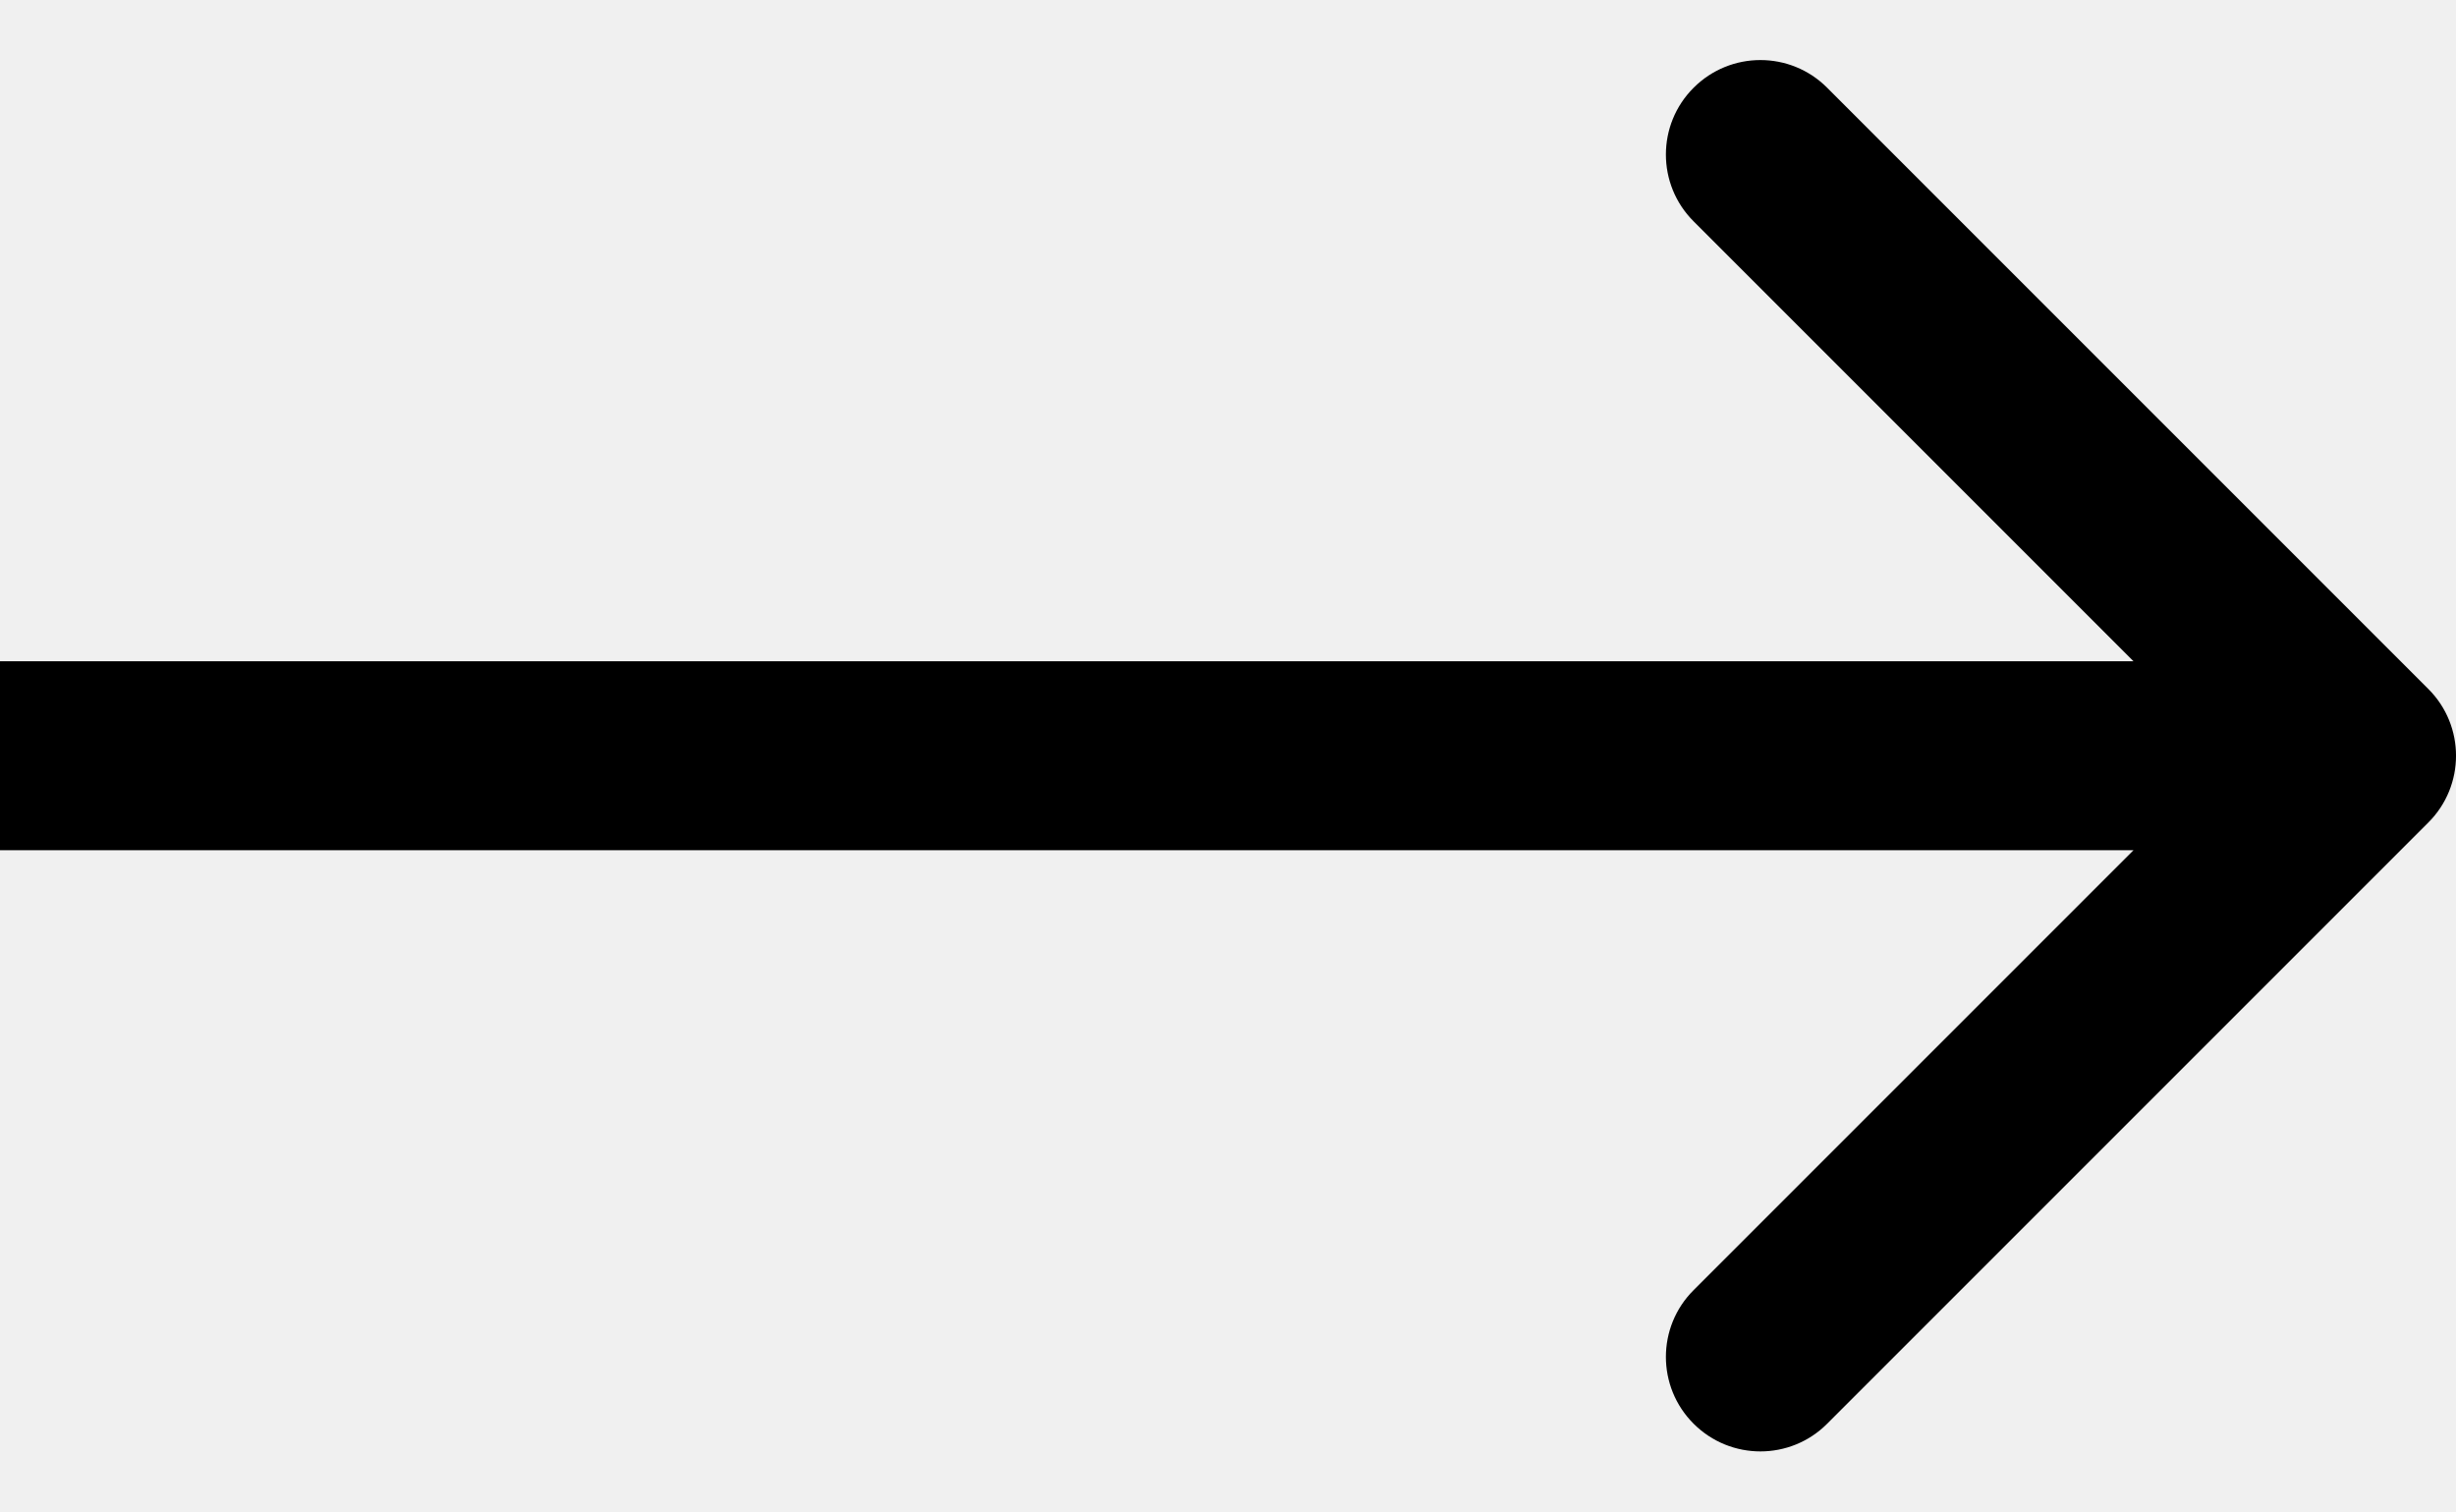
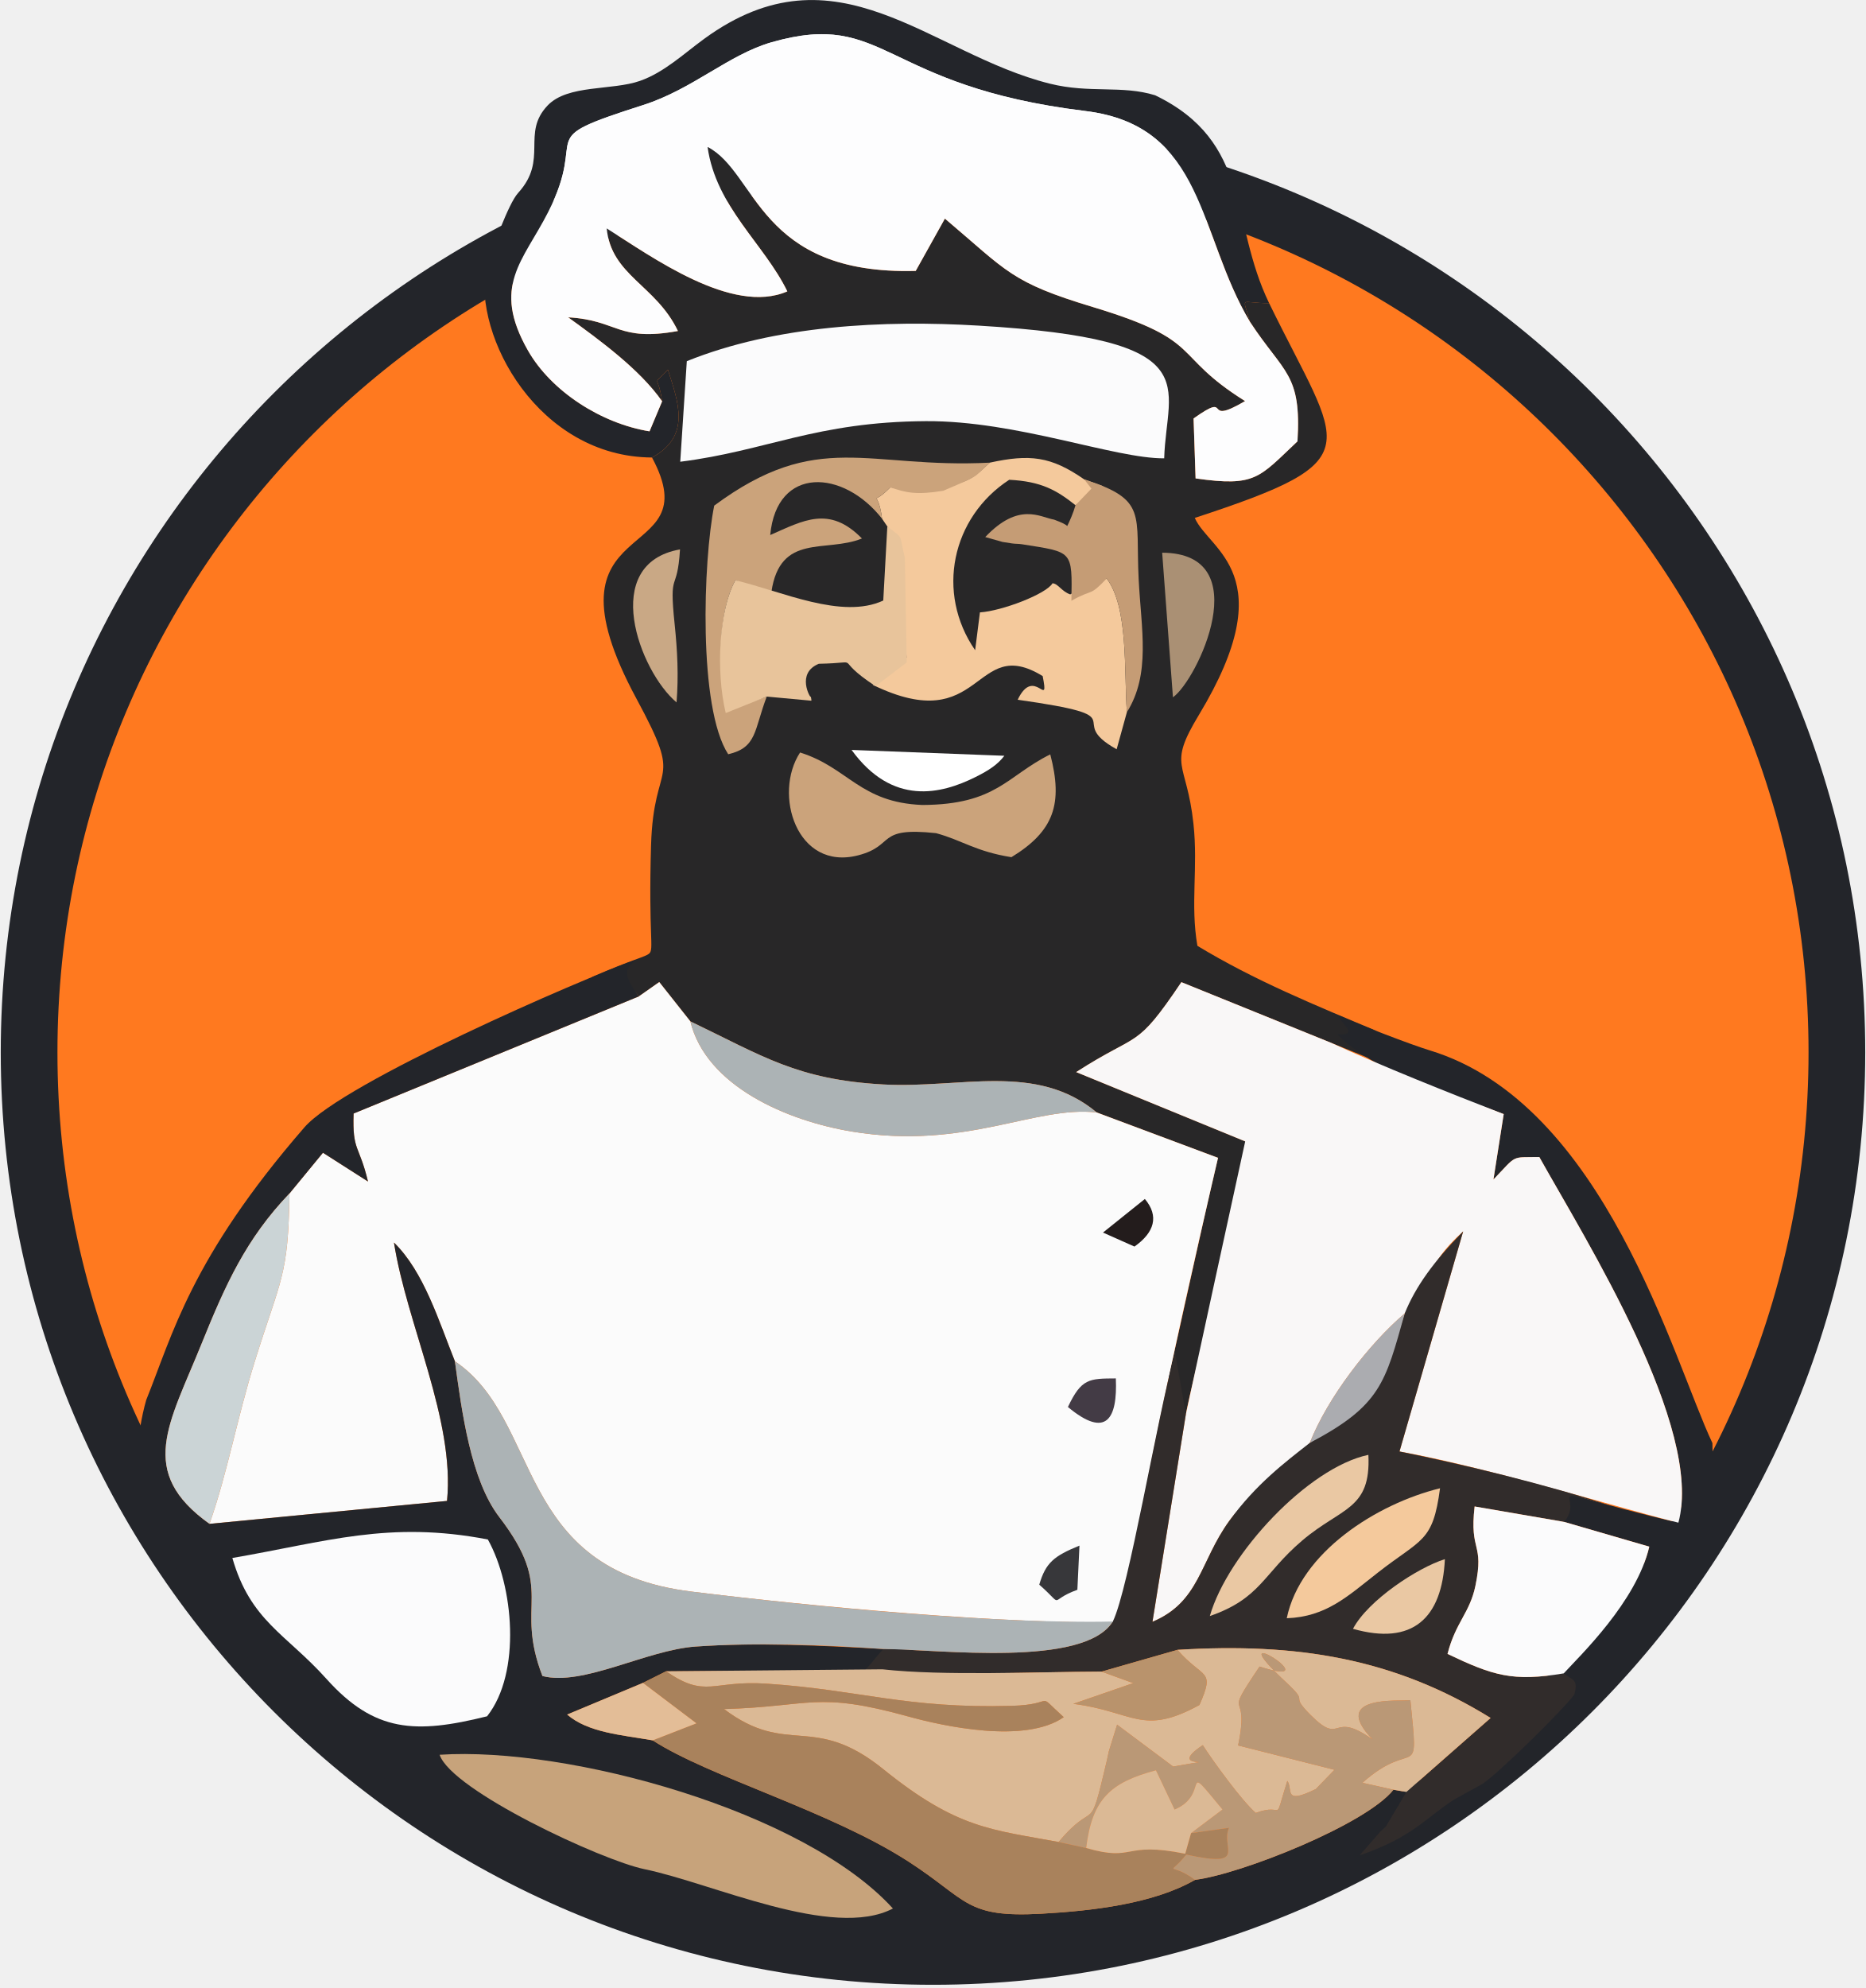
- <svg xmlns="http://www.w3.org/2000/svg" width="26" height="16" viewBox="0 0 26 16" fill="none">
-   <path d="M25.707 8.707C26.098 8.317 26.098 7.683 25.707 7.293L19.343 0.929C18.953 0.538 18.32 0.538 17.929 0.929C17.538 1.319 17.538 1.953 17.929 2.343L23.586 8L17.929 13.657C17.538 14.047 17.538 14.681 17.929 15.071C18.32 15.462 18.953 15.462 19.343 15.071L25.707 8.707ZM8.74228e-08 9L25 9L25 7L-8.74228e-08 7L8.74228e-08 9Z" fill="black" />
+ <svg xmlns="http://www.w3.org/2000/svg" width="351" height="374" viewBox="0 0 351 374" fill="none">
+   <path d="M175.555 368.063C269.487 368.063 345.633 291.916 345.633 197.984C345.633 104.052 269.487 27.905 175.555 27.905C81.623 27.905 5.476 104.052 5.476 197.984C5.476 291.916 81.623 368.063 175.555 368.063Z" fill="#FF791F" stroke="#23252A" stroke-width="10.667" stroke-miterlimit="22.926" />
+   <path fill-rule="evenodd" clip-rule="evenodd" d="M124.587 75.501C123.836 70.022 122.546 72.947 125.673 69.555C127.555 75.503 130.158 82.027 122.68 86.07C133.905 106.936 100.331 95.475 119.788 131.502C128.823 148.229 122.995 142.382 122.503 159.039C122.001 176.099 123.097 178.53 122.172 179.369C121.407 180.063 119.108 180.426 111.418 183.798C112.477 185.165 116.729 182.836 120.228 187.44L124.047 184.757L129.895 192.147C143.477 198.654 149.978 203.119 166.179 204.017C180.735 204.822 194.986 199.774 206.372 209.291L229.187 217.823C225.922 231.619 222.012 249.967 219.883 259.05L223.13 266.091C223.933 260.898 234.272 221.576 234.301 214.727L202.499 201.69C214.536 193.939 213.572 197.715 222.293 184.773L257.085 198.864C261.749 199.413 253.955 191.918 259.559 194.177C247.318 189.054 236.034 184.439 225.305 177.936C223.949 170.046 225.461 163.327 224.563 154.973C223.275 143.008 219.606 144.398 225.586 134.498C241.585 108.006 227.446 103.552 224.815 97.436C258.518 86.37 252.307 84.739 238.807 57.041C233.131 57.041 233.823 55.454 235.208 60.566C241.614 70.317 244.914 70.262 244.136 83.029C236.839 89.905 236.279 91.608 224.965 90.003L224.586 78.725C232.149 73.344 225.917 80.376 234.278 75.455C220.13 66.6 226.938 64.196 205.633 57.76C190.178 53.091 189.613 51.12 177.794 41.124L172.304 50.964C142.71 51.78 142.47 32.462 133.138 27.64C134.723 38.954 143.801 45.882 148.144 54.817C137.767 59.339 122.616 48.277 114.16 42.972C115.017 51.853 123.414 53.606 127.56 62.271C116.169 64.339 116.312 60.218 106.905 59.699C112.747 63.915 120.405 69.5 124.587 75.501Z" fill="#282728" />
+   <path fill-rule="evenodd" clip-rule="evenodd" d="M120.228 187.44L66.535 209.486C66.286 216.646 67.579 215.294 69.241 222.276L60.769 216.866L54.469 224.526C54.247 240.205 52.825 240.461 47.931 256.154C44.538 267.027 42.849 276.949 39.42 286.679L84.112 282.369C85.632 267.166 76.522 249.101 74.13 233.76C79.754 239.228 82.586 248.586 85.596 256.097C102.116 267.202 96.551 295.279 130.052 299.417C152.511 302.193 189.924 305.708 211.853 305.175C211.86 291.9 227.348 225.755 229.187 217.823L206.372 209.291C194.761 207.94 181.697 216.414 160.31 212.883C148.069 210.861 132.868 204.332 129.895 192.147L124.047 184.757L120.228 187.44Z" fill="#FBFBFB" />
+   <path fill-rule="evenodd" clip-rule="evenodd" d="M91.43 49.989C92.714 46.85 95.585 38.394 97.496 36.292C103.243 29.976 98.02 25.119 103.046 19.84C106.828 15.864 115.153 17.068 120.423 15.216C124.974 13.615 128.619 10.136 132.515 7.295C157.514 -10.933 174.9 10.086 197.534 15.737C205.063 17.617 211.075 15.984 217.35 17.923C235.53 26.702 231.396 41.764 238.807 57.041C233.131 57.041 233.822 55.454 235.208 60.565C225.316 44.025 226.849 23.654 204.229 20.887C165.662 16.173 166.852 1.77 145.209 7.943C137.154 10.24 130.331 16.787 121.044 19.756C99.49 26.649 111.028 24.42 103.114 39.95C98.419 49.163 92.444 53.805 99.32 65.904C103.717 73.641 113.164 79.687 122.217 81.145L124.587 75.501C123.836 70.022 122.546 72.947 125.673 69.555C127.555 75.503 130.158 82.027 122.679 86.07C101.447 85.957 88.97 63.455 91.43 49.989Z" fill="#23252A" />
+   <path fill-rule="evenodd" clip-rule="evenodd" d="M27.517 263.365C25.662 269.842 25.14 278.221 26.524 285.078C70.093 357.487 170.404 393.307 255.831 349.046L259.729 344.574C260.017 344.261 260.502 343.917 260.783 343.597L264.632 337.12L262.196 336.699C257.096 343.184 233.569 352.57 224.867 353.652C216.998 358.187 205.39 359.503 195.945 360.024C181.62 360.816 182.196 357.5 170.989 350.244C156.267 340.71 133.388 334.288 122.809 327.408C116.888 326.38 110.649 325.952 106.717 322.557L120.972 316.6L125.326 314.423L164.51 314.282L167.803 314.552C167.832 314.559 174.118 314.287 172.596 310.824C172.324 310.205 167.755 310.257 166.249 310.227C154.797 309.579 142.202 308.964 130.891 309.763C121.63 310.416 109.71 317.278 102.066 315.307C96.732 301.49 104.708 299.424 93.938 285.394C88.557 278.382 86.893 265.513 85.596 256.097C82.586 248.586 79.754 239.228 74.13 233.76C76.522 249.101 85.632 267.166 84.112 282.369L39.42 286.679C25.703 276.883 31.81 267.948 37.933 252.788C42.423 241.677 46.294 233.057 54.469 224.526L60.769 216.866L69.241 222.276C67.579 215.294 66.286 216.646 66.535 209.486L120.228 187.44C116.729 182.836 117.954 182.163 119.706 180.537C109.447 184.163 64.624 203.622 57.281 212.083C35.883 236.744 32.477 251.099 27.517 263.365Z" fill="#23252A" />
+   <path fill-rule="evenodd" clip-rule="evenodd" d="M322.214 271.488L322.524 289.757C315.728 299.943 308.492 307.391 296.246 318.759C295.591 317.307 293.572 318.022 294.237 314.811C296.704 311.847 307.943 301.322 310.333 290.97L290.547 285.219C294.191 283.323 293.686 283.099 295.226 281.067C301.437 282.831 309.496 285.019 315.812 286.457C320.606 268.619 298.434 233.395 289.645 217.673C284.223 217.766 285.551 217.158 281.009 221.9L282.941 209.593C272.281 205.459 258.686 201.876 251.645 194.574C256.418 194.894 251.323 191.859 252.003 191.063C255.806 192.812 265.564 196.554 268.999 197.597C301.958 207.6 314.814 255.836 322.214 271.488Z" fill="#23252A" />
+   <path fill-rule="evenodd" clip-rule="evenodd" d="M223.13 266.091L216.851 305.107C225.777 301.358 225.74 293.802 231.31 286.117C236.337 279.18 244.678 277.745 246.454 271.447C249.778 262.966 257.593 252.82 264.316 247.09C269.437 241.382 267.972 238.227 275.31 231.662L263.332 273.064C279.435 275.915 305.58 283.967 315.812 286.457C320.606 268.619 298.434 233.395 289.645 217.673C284.222 217.766 285.551 217.158 281.009 221.9L282.941 209.593C272.281 205.459 260.253 200.658 250.465 196.184L222.293 184.773C213.572 197.715 214.536 193.939 202.499 201.69L234.301 214.727C232.784 221.576 224.282 260.753 223.13 266.091Z" fill="#F9F7F7" />
+   <path fill-rule="evenodd" clip-rule="evenodd" d="M124.587 75.501C120.405 69.5 112.747 63.915 106.905 59.699C116.312 60.218 116.169 64.339 127.56 62.271C123.414 53.606 115.017 51.853 114.16 42.972C122.616 48.277 137.767 59.339 148.144 54.817C143.801 45.882 134.723 38.954 133.138 27.64C142.47 32.462 142.71 51.78 172.304 50.964L177.794 41.124C189.613 51.12 190.178 53.091 205.633 57.76C226.938 64.196 220.13 66.6 234.278 75.455C225.917 80.376 232.149 73.344 224.586 78.725L224.965 90.003C236.279 91.608 236.839 89.905 244.136 83.029C244.914 70.262 241.614 70.317 235.208 60.566C225.316 44.025 226.849 23.654 204.229 20.887C165.662 16.173 166.852 1.77 145.209 7.943C137.154 10.24 130.331 16.787 121.044 19.756C99.49 26.649 111.028 24.42 103.114 39.95C98.419 49.163 92.444 53.805 99.32 65.904C103.717 73.641 113.164 79.687 122.217 81.145L124.587 75.501Z" fill="#FDFDFE" />
+   <path fill-rule="evenodd" clip-rule="evenodd" d="M264.316 247.09C260.418 259.367 257.824 263.973 246.454 271.447C241.875 275.044 236.337 279.18 231.31 286.117C225.74 293.802 225.777 301.358 216.851 305.107L223.13 266.091L221.096 254.376C217.568 267.547 212.39 298.927 209.392 305.052C203.991 313.776 176.758 310.295 166.249 310.227C164.757 311.713 163.741 313.321 162.836 314.076C172.764 315.504 194.566 314.516 207.268 314.477L221.55 310.384C243.943 309.003 262.319 311.949 280.479 323.199L264.632 337.12L260.783 343.597C260.502 343.917 260.017 344.261 259.729 344.574L255.831 349.046C265.927 345.581 268.244 341.982 273.693 338.494L278.857 335.658C281.844 333.76 294.409 321.391 296.246 318.759C296.976 315.851 295.976 316.201 294.237 314.81C284.626 316.416 280.941 315.235 272.369 311.153C273.895 305.182 276.558 303.454 277.619 298.338C279.329 290.106 276.46 292.138 277.469 283.412L294.3 286.31C298.187 281.734 290.073 279.62 303.314 283.346C291.121 279.282 274.748 275.359 263.332 273.064L275.31 231.662C269.77 237.314 266.342 242.069 264.316 247.09Z" fill="#312C2B" />
+   <path fill-rule="evenodd" clip-rule="evenodd" d="M221.55 310.384C226.421 315.985 228.718 313.878 225.688 320.759C214.91 326.657 213.413 322.015 201.954 320.539L213.234 316.643L207.268 314.477C194.836 314.516 177.76 315.323 166.031 314.046L125.326 314.423C132.925 319.623 133.905 316.053 144.266 316.747C161.832 317.922 170.463 321.471 190.332 320.922C199.126 320.679 194.587 318.026 200.151 323.045C192.899 328.131 177.406 324.727 170.912 322.924C153.543 318.108 152.679 321.056 136.238 321.525C148.25 330.578 152.992 322.151 166.213 332.841C180.157 344.118 186.69 344.189 199.185 346.536C206.413 337.939 204.746 346.137 208.281 331.158C208.42 330.576 208.504 330.031 208.644 329.467L210.197 324.46L220.745 332.34C232.122 330.315 218.697 333.34 226.319 328.315C228.294 331.392 233.689 338.826 236.294 341.062C241.916 338.948 239.485 343.694 242.224 335.034C243.356 336.61 241.349 339.642 247.59 336.567L251.093 332.95L232.965 328.367C235.344 316.981 229.709 324.373 237.002 313.529C251.295 318.142 227.89 303.436 242.245 316.72C242.626 317.071 243.091 317.536 243.465 317.929C245.671 320.26 242.952 318.963 246.538 322.571C252.665 328.739 250.286 321.589 258.244 327.226C250.114 318.777 263.437 320.131 265.38 319.84C267.008 336.125 266.283 326.557 256.357 335.395L262.196 336.699L264.632 337.12L280.479 323.199C262.319 311.949 243.943 309.003 221.55 310.384Z" fill="#DBB995" />
+   <path fill-rule="evenodd" clip-rule="evenodd" d="M129.231 67.949L127.997 86.866C144.295 84.819 153.502 79.347 174.236 79.231C191.328 79.133 209.712 86.288 219.057 86.225C219.459 72.224 227.756 63.879 184.225 61.264C166.263 60.184 145.983 61.187 129.231 67.949Z" fill="#FBFBFC" />
+   <path fill-rule="evenodd" clip-rule="evenodd" d="M122.809 327.408C133.388 334.288 156.267 340.71 170.989 350.244C182.196 357.5 181.62 360.816 195.945 360.024C205.39 359.503 216.998 358.187 224.867 353.652C219.856 350.003 219.649 353.328 223.219 348.901C235.011 351.475 229.582 347.534 231.256 343.871L224.108 344.865L223.015 348.742C211.154 346.354 213.678 350.35 204.374 347.661L199.185 346.536C186.69 344.189 180.157 344.118 166.213 332.841C152.992 322.151 148.25 330.578 136.238 321.525C152.679 321.056 153.543 318.108 170.912 322.924C177.406 324.727 192.899 328.131 200.152 323.045C194.587 318.026 199.127 320.679 190.332 320.922C170.463 321.471 161.832 317.922 144.266 316.747C133.905 316.053 132.925 319.623 125.326 314.423L120.972 316.6L131.032 324.208L122.809 327.408Z" fill="#A9825C" />
+   <path fill-rule="evenodd" clip-rule="evenodd" d="M43.722 293.102C47.142 304.989 53.813 307.363 61.413 315.833C70.465 325.925 78.166 326.235 91.648 322.884C98.136 314.695 96.639 298.288 91.798 289.623C73.168 286.02 61.345 290.074 43.722 293.102Z" fill="#FBFBFC" />
+   <path fill-rule="evenodd" clip-rule="evenodd" d="M166.249 310.227C176.758 310.295 203.991 313.776 209.392 305.052C187.464 305.585 152.511 302.193 130.052 299.417C96.551 295.279 102.116 267.202 85.596 256.097C86.893 265.513 88.557 278.382 93.938 285.394C104.708 299.424 96.732 301.49 102.066 315.307C109.71 317.278 121.629 310.416 130.891 309.763C142.202 308.964 154.908 309.416 166.249 310.227Z" fill="#ACB3B5" />
+   <path fill-rule="evenodd" clip-rule="evenodd" d="M165.977 97.597L166.961 99.044C169.515 102.763 168.54 100.214 169.698 104.861L170.571 123.719L164.229 128.846C185.087 138.974 183.128 119.163 196.192 127.191C197.494 133.751 194.607 125.111 191.491 131.64C214.604 134.926 199.898 135.28 210.111 140.958L212.034 133.996C211.49 126.032 212.331 114.245 208.234 108.836C205.918 109.77 205.601 109.426 201.374 111.827C199.691 111.217 199.145 109.827 198.045 109.732C196.875 111.752 188.518 114.95 184.386 115.208L183.484 122.324C176.025 111.516 179.071 97.316 189.895 90.261C195.925 90.565 198.805 92.209 202.369 95.044L207.569 91.468L204.002 90.184C197.718 85.812 193.736 85.41 186.23 87.039C183.654 89.411 182.119 91.195 177.025 91.297C171.905 92.137 172.331 92.282 167.528 91.683C163.585 95.692 165.138 91.332 165.977 97.597Z" fill="#F4C99C" />
+   <path fill-rule="evenodd" clip-rule="evenodd" d="M168.016 359.047C151.371 340.735 107.064 328.532 82.72 330.12C84.967 336.848 113.246 349.996 121.26 351.645C134.086 354.285 156.691 364.97 168.016 359.047Z" fill="#C7A37B" />
+   <path fill-rule="evenodd" clip-rule="evenodd" d="M199.185 346.536L204.374 347.661C205.503 338.485 208.875 335.34 217.506 333.043L221.012 340.429C227.94 337.528 221.919 330.619 230.02 340.418L224.108 344.865L231.255 343.871C229.582 347.534 235.011 351.475 223.219 348.901C219.649 353.328 219.856 350.003 224.867 353.652C233.569 352.57 257.096 343.184 262.196 336.698L256.357 335.395C266.283 326.557 267.008 336.125 265.38 319.84C263.437 320.131 250.114 318.777 258.244 327.226C250.286 321.589 252.665 328.739 246.538 322.571C242.952 318.963 245.671 320.26 243.465 317.929C243.091 317.536 242.626 317.071 242.245 316.72C227.89 303.436 251.295 318.142 237.002 313.529C229.709 324.373 235.344 316.981 232.965 328.367L251.093 332.95L247.59 336.567C241.349 339.642 243.356 336.61 242.224 335.034C239.485 343.694 241.916 338.948 236.294 341.062C233.689 338.826 228.294 331.392 226.319 328.315C218.697 333.34 232.122 330.315 220.745 332.34L210.197 324.46L208.644 329.467C208.503 330.031 208.42 330.576 208.281 331.158C204.746 346.137 206.413 337.939 199.185 346.536Z" fill="#BA9876" />
+   <path fill-rule="evenodd" clip-rule="evenodd" d="M294.237 314.811C297.246 311.52 307.943 301.322 310.333 290.97L294.3 286.31L277.469 283.412C276.46 292.138 279.329 290.106 277.619 298.338C276.558 303.454 273.895 305.182 272.369 311.153C280.941 315.235 284.626 316.416 294.237 314.811Z" fill="#FBFBFC" />
+   <path fill-rule="evenodd" clip-rule="evenodd" d="M144.275 131.046L136.762 133.681C134.878 125.844 135.27 114.657 138.372 109.167C139.907 109.798 140.254 110.086 145.146 111.369C146.794 100.18 155.385 104.063 162.185 101.305C156.049 95.044 151.185 97.915 144.926 100.654C146.153 87.554 158.725 88.304 165.977 97.597C165.138 91.332 163.585 95.692 167.528 91.683C170.485 92.692 172.383 93.162 177.504 92.323C184.169 89.447 182.989 90.152 186.23 87.039C163.129 88.216 153.945 80.644 134.39 95.121C132.304 105.435 131.34 133.18 137.023 141.897C142.461 140.625 141.851 137.414 144.275 131.046Z" fill="#CBA37B" />
+   <path fill-rule="evenodd" clip-rule="evenodd" d="M206.372 209.291C194.986 199.774 180.735 204.822 166.179 204.017C149.978 203.119 143.477 198.654 129.895 192.147C132.868 204.332 148.069 210.861 160.31 212.883C181.697 216.414 194.761 207.94 206.372 209.291Z" fill="#ACB3B5" />
+   <path fill-rule="evenodd" clip-rule="evenodd" d="M138.372 109.167C135.27 114.657 134.671 126.307 136.556 134.144L144.275 131.046L152.663 131.824C152.727 131.765 152.541 130.831 152.534 131.076C152.523 131.436 149.717 126.658 154.069 124.876C163.095 124.699 156.024 123.363 164.748 129.094L170.612 124.624L170.258 104.94C169.1 100.294 170.236 101.564 166.961 99.044L166.197 112.979C158.401 116.594 147.191 111.269 138.372 109.167Z" fill="#E8C49B" />
+   <path fill-rule="evenodd" clip-rule="evenodd" d="M39.42 286.679C42.849 276.949 44.538 267.027 47.931 256.154C52.825 240.461 54.247 240.205 54.469 224.526C46.294 233.057 42.423 241.677 37.933 252.788C31.81 267.948 25.703 276.883 39.42 286.679Z" fill="#CBD4D6" />
+   <path fill-rule="evenodd" clip-rule="evenodd" d="M190.31 161.261C198.346 156.356 200.047 151.192 197.621 141.92C189.418 145.986 187.525 151.372 173.544 151.44C161.754 150.961 159.639 144.416 150.545 141.568C145.434 149.36 149.89 163.91 161.48 160.91C168.571 159.073 164.698 155.515 176.134 156.742C181.05 158.075 183.581 160.193 190.31 161.261Z" fill="#CBA37B" />
+   <path fill-rule="evenodd" clip-rule="evenodd" d="M202.369 95.044C201.975 96.434 201.292 98.017 200.809 98.965C200.562 98.679 199.87 98.325 198.349 97.76C195.698 97.302 191.727 94.359 185.386 101.035L188.629 101.954C189.18 102.053 189.779 102.133 190.403 102.23C191.06 102.334 191.602 102.28 192.287 102.389C201.902 103.924 201.755 103.464 201.598 113.025C205.825 110.623 204.871 112.387 208.234 108.836C212.331 114.245 211.49 126.032 212.034 133.996C216.563 126.774 214.733 118.404 214.254 108.977C213.631 96.699 215.989 94.026 204.002 90.184L205.369 91.923L202.369 95.044Z" fill="#C59C75" />
+   <path fill-rule="evenodd" clip-rule="evenodd" d="M242.12 304.436C249.533 304.175 253.579 300.299 259.203 295.898C267.53 289.376 269.609 290.226 270.961 279.985C259.028 282.92 244.676 292.04 242.12 304.436Z" fill="#F4C99C" />
+   <path fill-rule="evenodd" clip-rule="evenodd" d="M227.643 304.025C237.235 300.701 237.646 296.102 245.018 289.827C252.422 283.525 257.987 284.072 257.479 273.699C246.145 276.073 230.992 292.344 227.643 304.025Z" fill="#EAC8A3" />
+   <path fill-rule="evenodd" clip-rule="evenodd" d="M204.374 347.661C213.678 350.35 211.154 346.354 223.015 348.742L224.108 344.865L230.02 340.418C221.919 330.619 227.94 337.528 221.012 340.429L217.506 333.043C208.875 335.34 205.503 338.485 204.374 347.661Z" fill="#DBB995" />
+   <path fill-rule="evenodd" clip-rule="evenodd" d="M207.268 314.477L213.234 316.643L201.954 320.539C213.413 322.015 214.91 326.657 225.688 320.759C228.718 313.878 226.421 315.985 221.55 310.384L207.268 314.477Z" fill="#B9936C" />
+   <path fill-rule="evenodd" clip-rule="evenodd" d="M220.704 131.18C225.232 128.046 236.707 104.067 218.677 103.979L220.704 131.18Z" fill="#AA9074" />
+   <path fill-rule="evenodd" clip-rule="evenodd" d="M127.301 132.141C127.702 127.134 127.464 122.445 126.943 117.431C125.838 106.845 127.428 111.907 127.952 103.359C112.776 106.054 120.312 126.261 127.301 132.141Z" fill="#C9A885" />
+   <path fill-rule="evenodd" clip-rule="evenodd" d="M246.454 271.447C259.824 264.429 260.659 260.102 264.317 247.09C257.593 252.82 249.778 262.966 246.454 271.447Z" fill="#ABACB0" />
+   <path fill-rule="evenodd" clip-rule="evenodd" d="M122.809 327.408L131.031 324.208L120.972 316.6L106.717 322.557C110.649 325.952 116.888 326.38 122.809 327.408Z" fill="#E3BD97" />
+   <path fill-rule="evenodd" clip-rule="evenodd" d="M254.579 306.427C265.766 309.615 271.346 304.472 271.873 293.322C266.763 294.918 257.432 301.032 254.579 306.427Z" fill="#EAC8A3" />
+   <path fill-rule="evenodd" clip-rule="evenodd" d="M188.981 142.183L160.233 141.083C167.927 151.673 177.082 149.415 183.556 146.181C186.092 144.915 187.722 143.834 188.981 142.183Z" fill="white" />
+   <path fill-rule="evenodd" clip-rule="evenodd" d="M200.941 264.698C208.184 270.722 210.286 266.903 209.959 259.319C204.891 259.342 203.483 259.338 200.941 264.698Z" fill="#433B45" />
+   <path fill-rule="evenodd" clip-rule="evenodd" d="M195.55 298.12C200.553 302.522 196.94 301.172 202.721 299.084L203.115 290.775C198.312 292.732 196.759 293.988 195.55 298.12Z" fill="#37373A" />
+   <path fill-rule="evenodd" clip-rule="evenodd" d="M207.542 231.88L213.461 234.515C217.214 231.871 218.141 228.791 215.42 225.562L207.542 231.88Z" fill="#231C1C" />
</svg>
